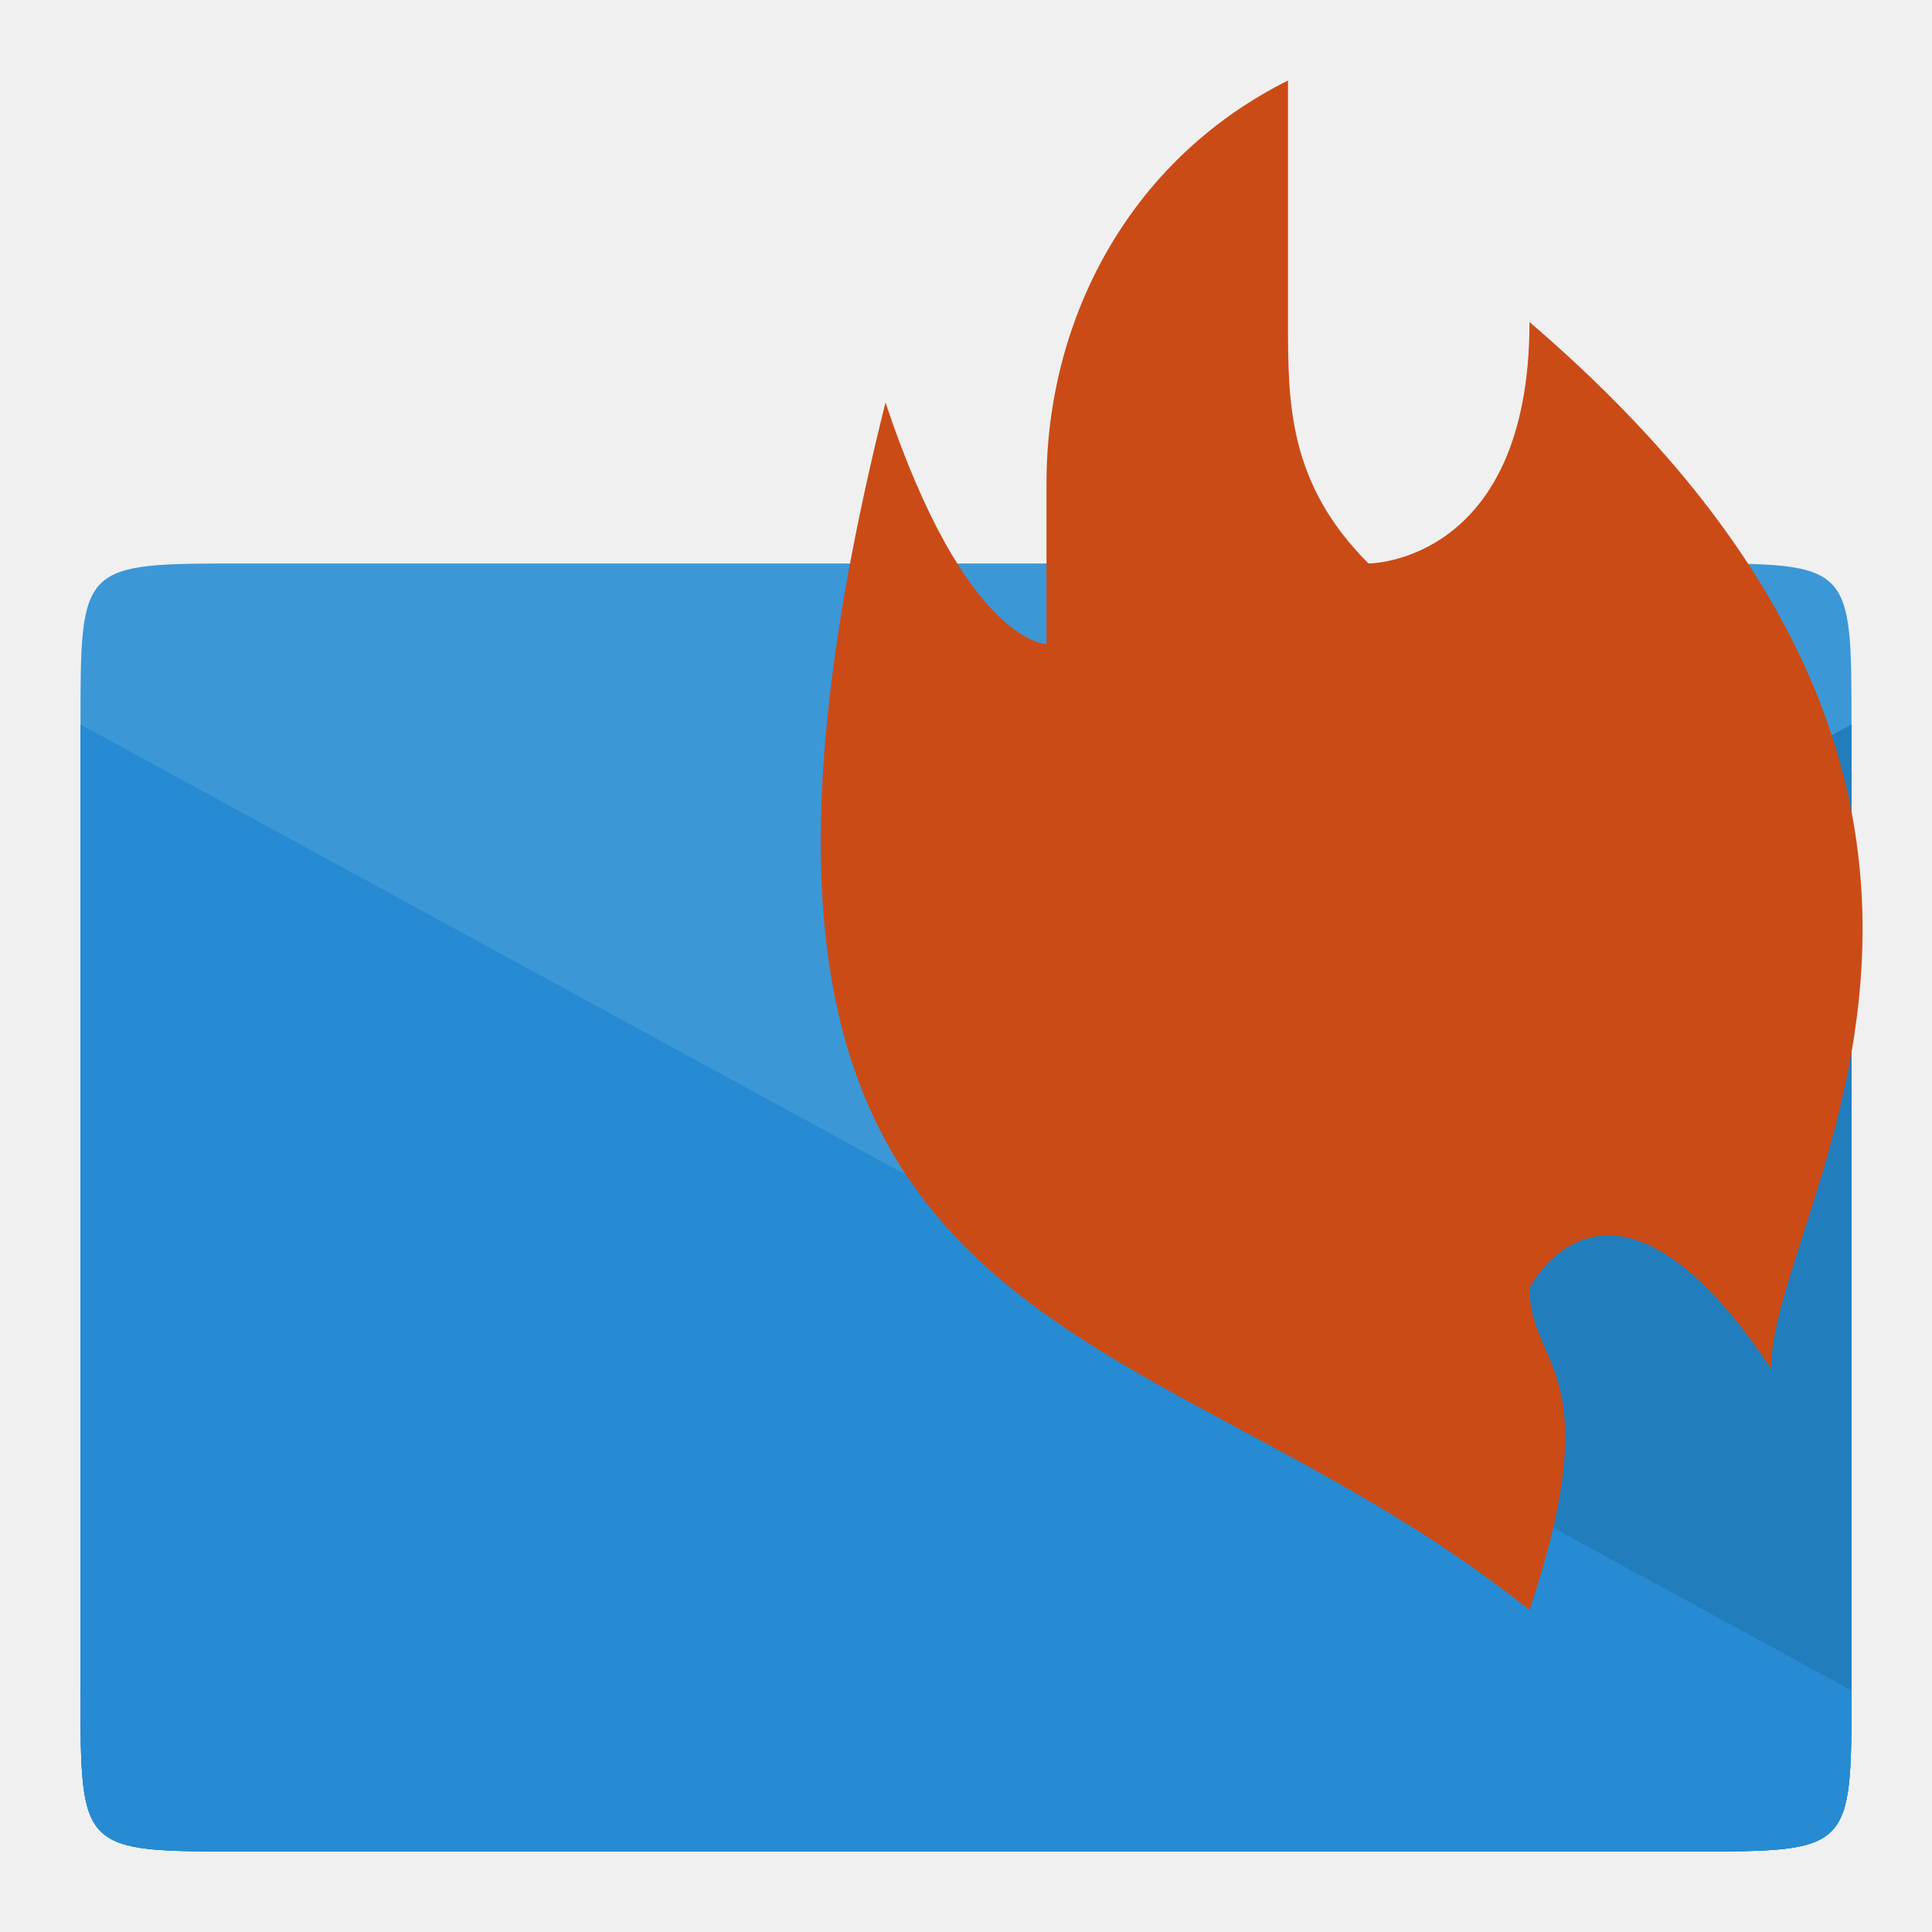
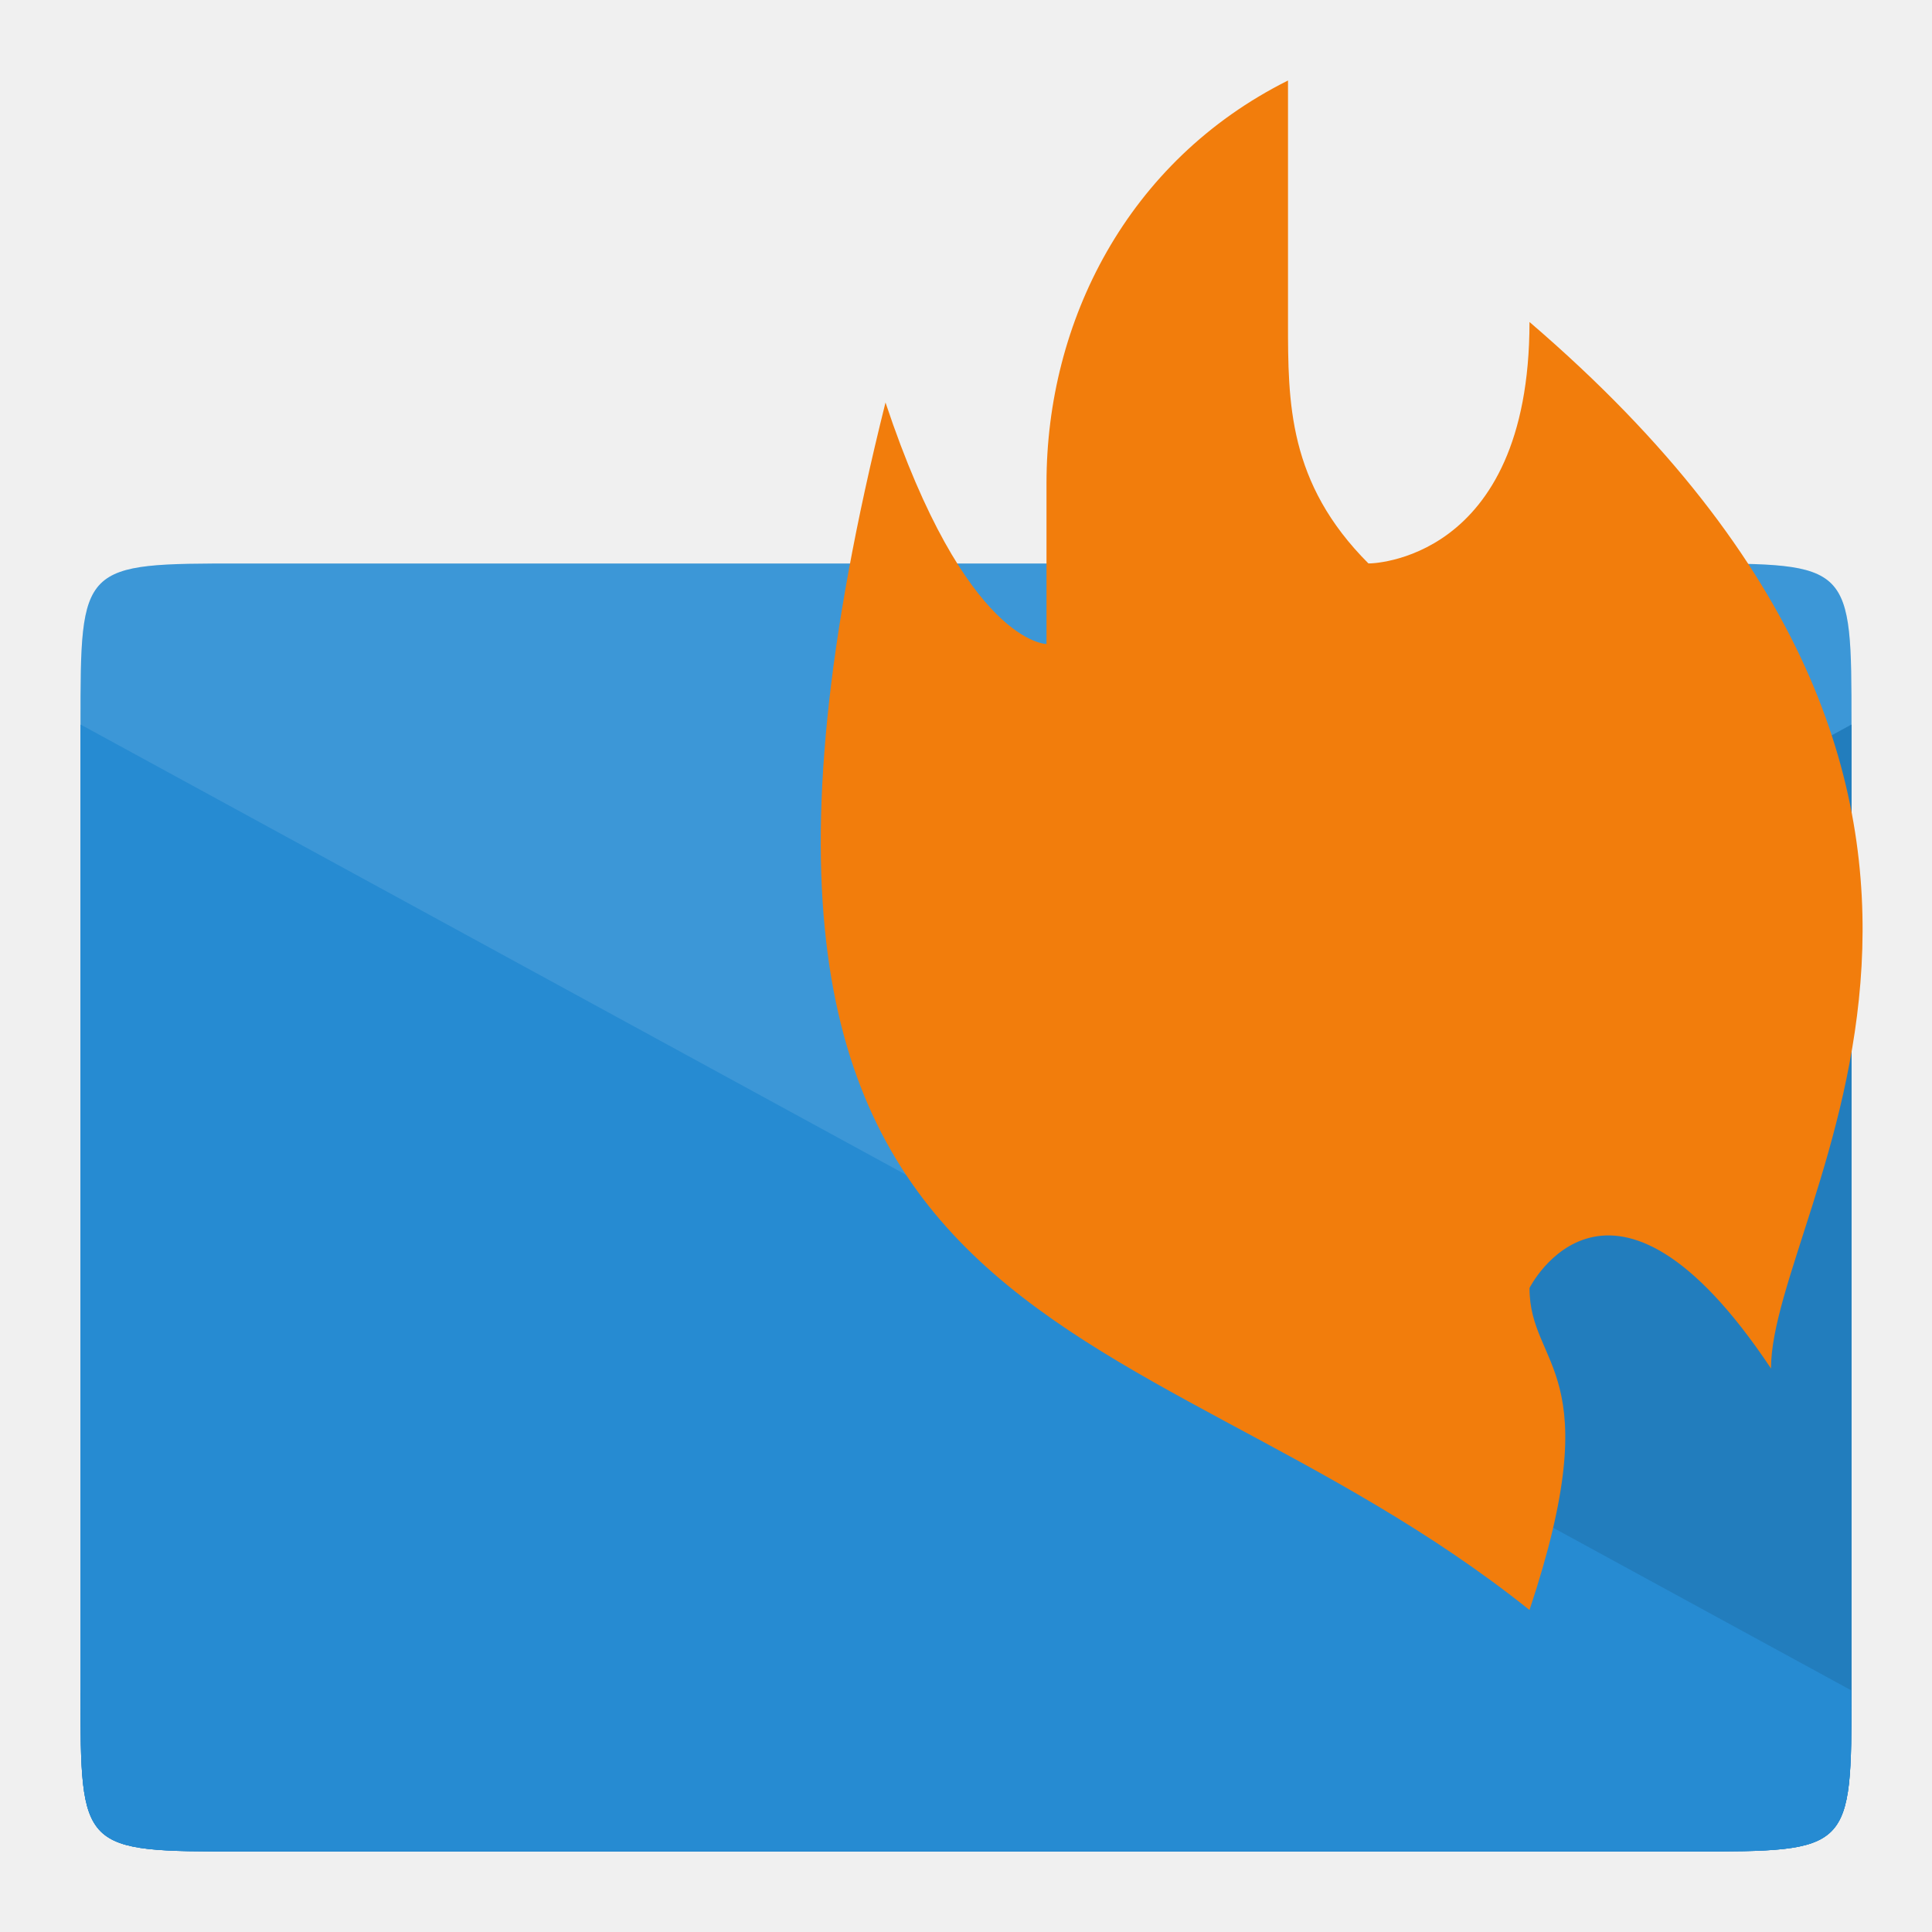
<svg xmlns="http://www.w3.org/2000/svg" width="48" height="48" viewBox="0 0 48 48">
  <g style="fill:#268bd2">
    <path d="M 6 14 C 2 14 2 14 2 18 L 2 42 C 2 46 2 46 6 46 L 42 46 C 46 46 46 46 46 42 C 46 33.148 46 23.117 46 18 C 46 14 46 14 42 14 Z " />
    <path d="M 6 46 L 42 46 C 46 46 46 46 46 42 L 46 18 L 2 42 C 2 46 2 46 6 46 Z " />
  </g>
  <path style="fill:#000;fill-opacity:.102" d="M 6 46 L 42 46 C 46 46 46 46 46 42 L 46 18 L 2 42 C 2 46 2 46 6 46 Z " />
  <path style="fill:#268bd2" d="M 42 46 L 6 46 C 2 46 2 46 2 42 L 2 18 L 46 42 C 46 46 46 46 42 46 Z " />
  <path style="fill:#fff;fill-opacity:.102" d="M 2 18 L 24 30 L 46 18 C 46 14 46 14 42 14 L 6 14 C 2 14 2 14 2 18 Z " />
-   <path style="fill:#cb4b16" d="M 22 10 C 16 34 28 32 38 40 C 40 34 38 34 38 32 C 38 32 40 28 44 34 C 44 30 52 20 38 8 C 38 14 34 14 34 14 C 32 12 32 10 32 8 C 32 6 32 2 32 2 C 28 4 26 8 26 12 L 26 16 C 26 16 24 16 22 10 Z " />
+   <path style="fill:#f27d0c" d="M 22 10 C 16 34 28 32 38 40 C 40 34 38 34 38 32 C 38 32 40 28 44 34 C 44 30 52 20 38 8 C 38 14 34 14 34 14 C 32 12 32 10 32 8 C 32 6 32 2 32 2 C 28 4 26 8 26 12 L 26 16 C 26 16 24 16 22 10 Z " />
</svg>
